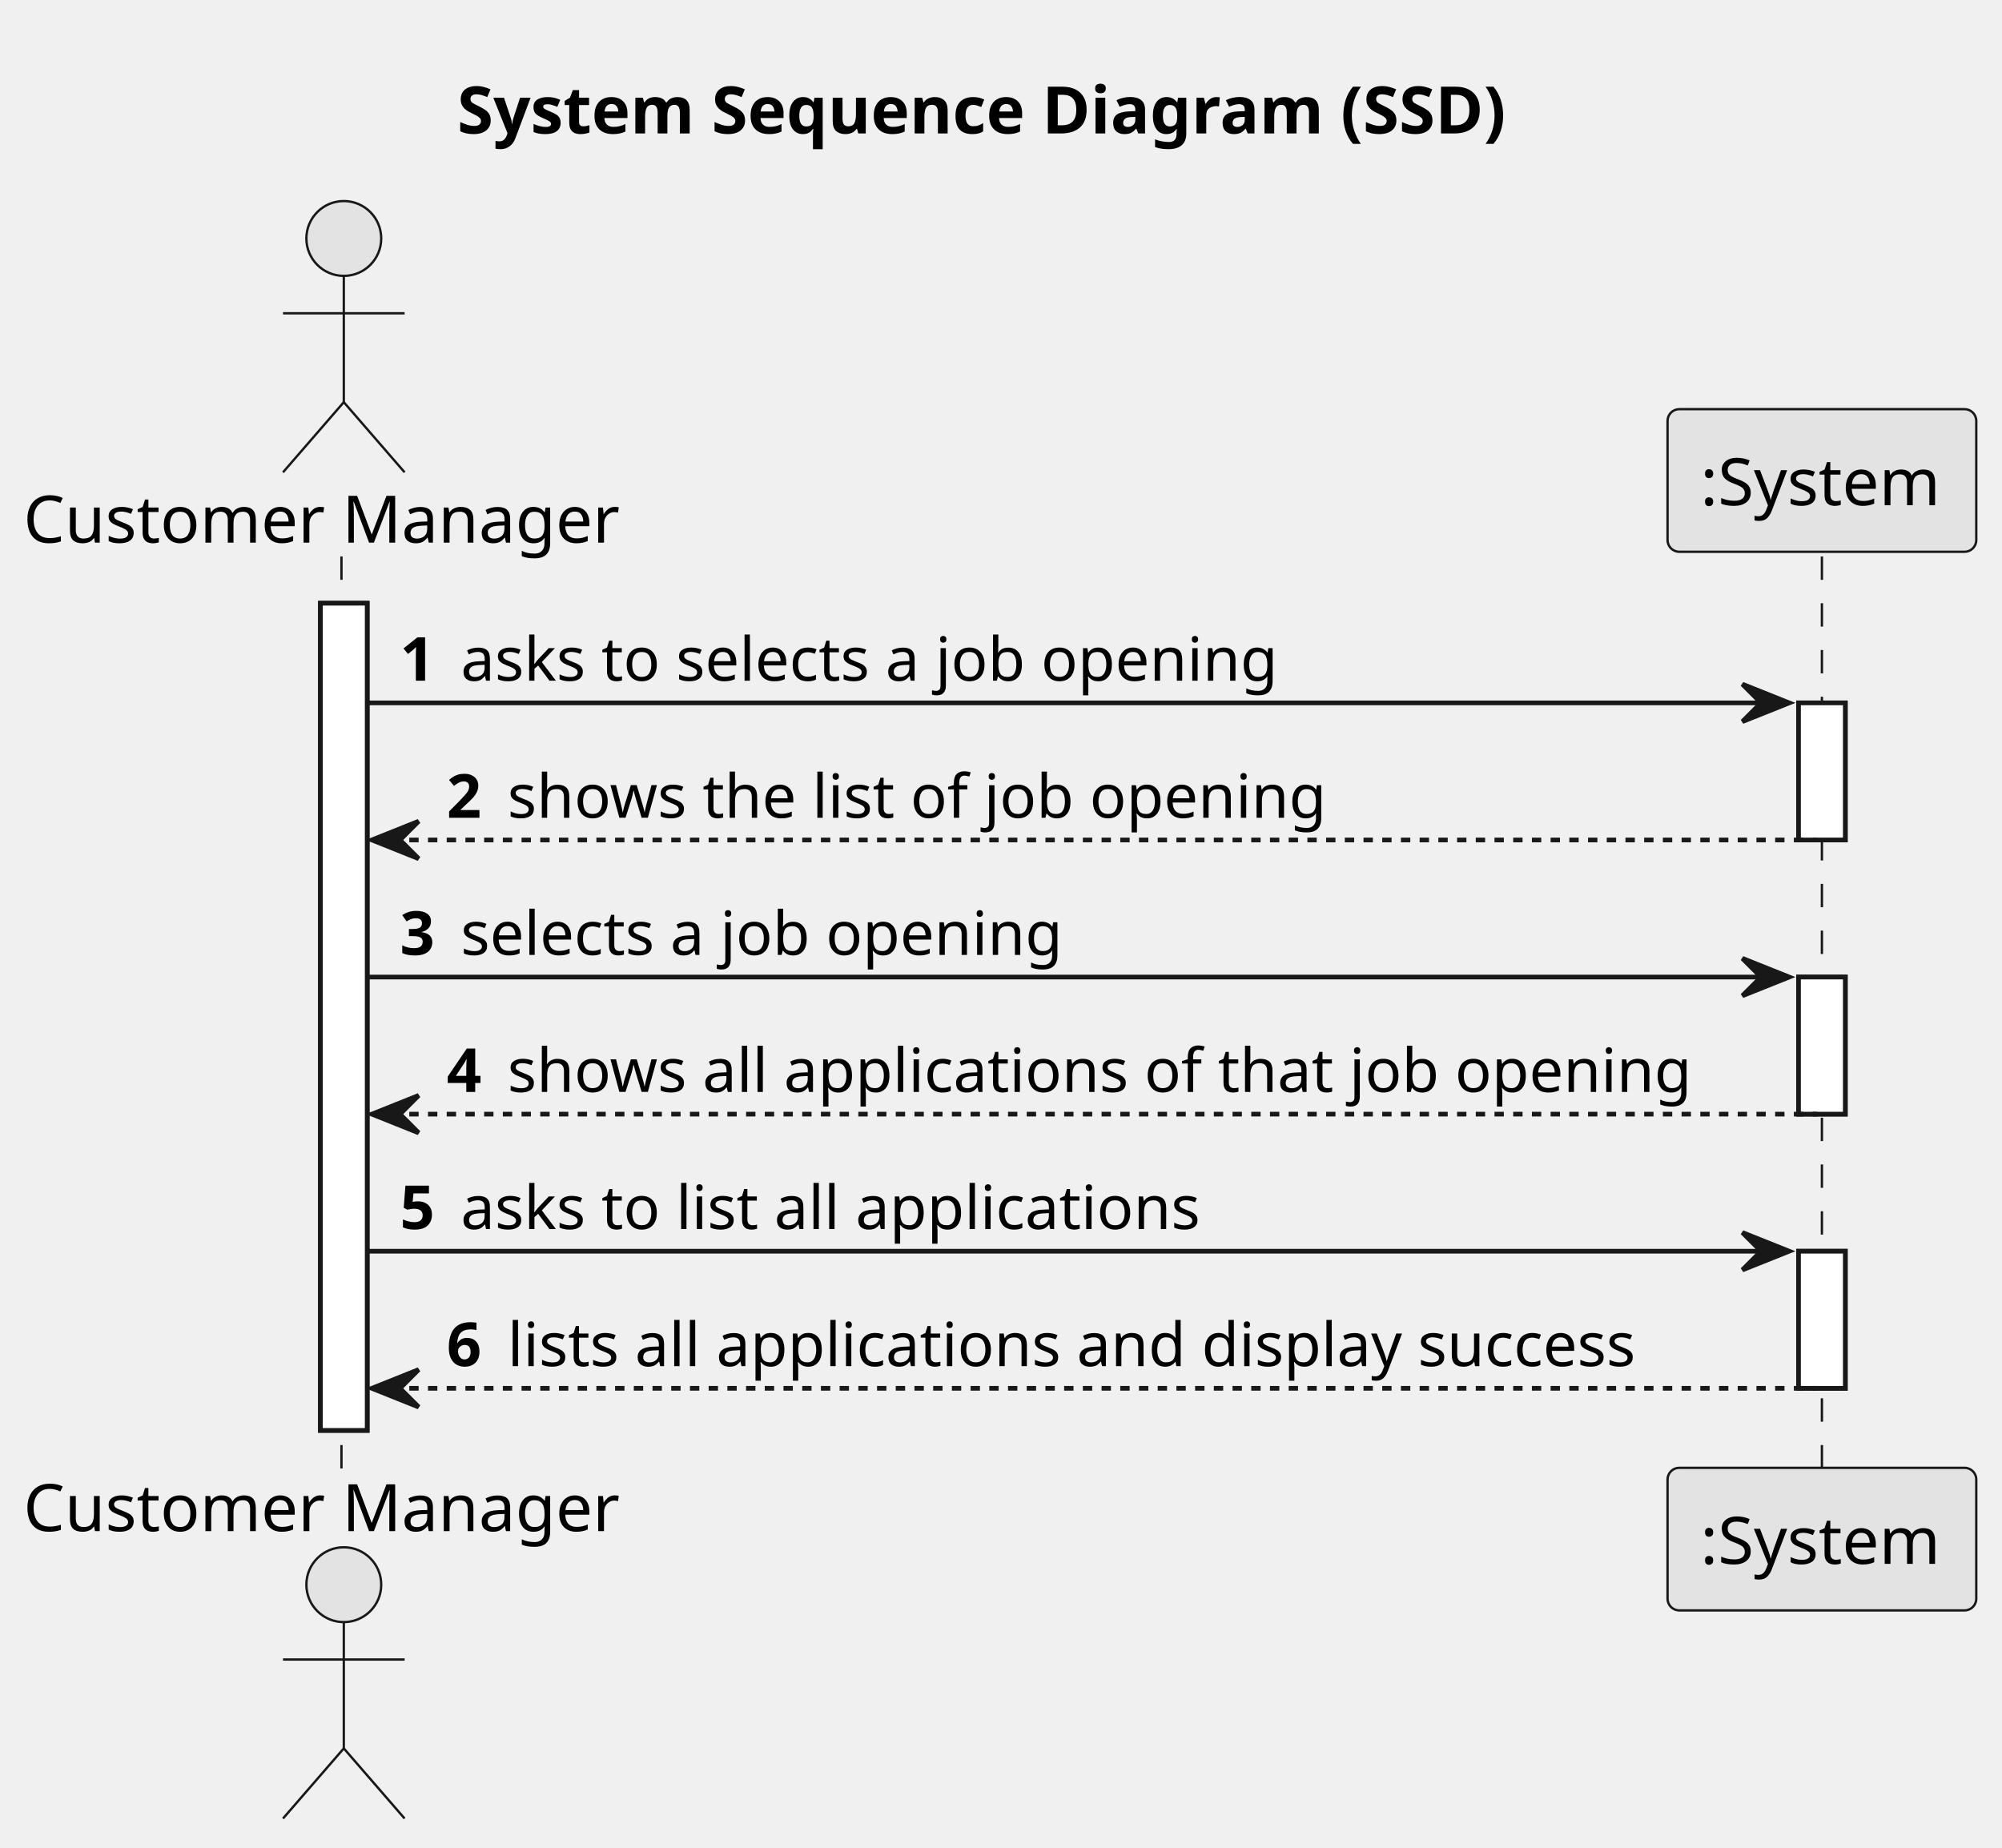
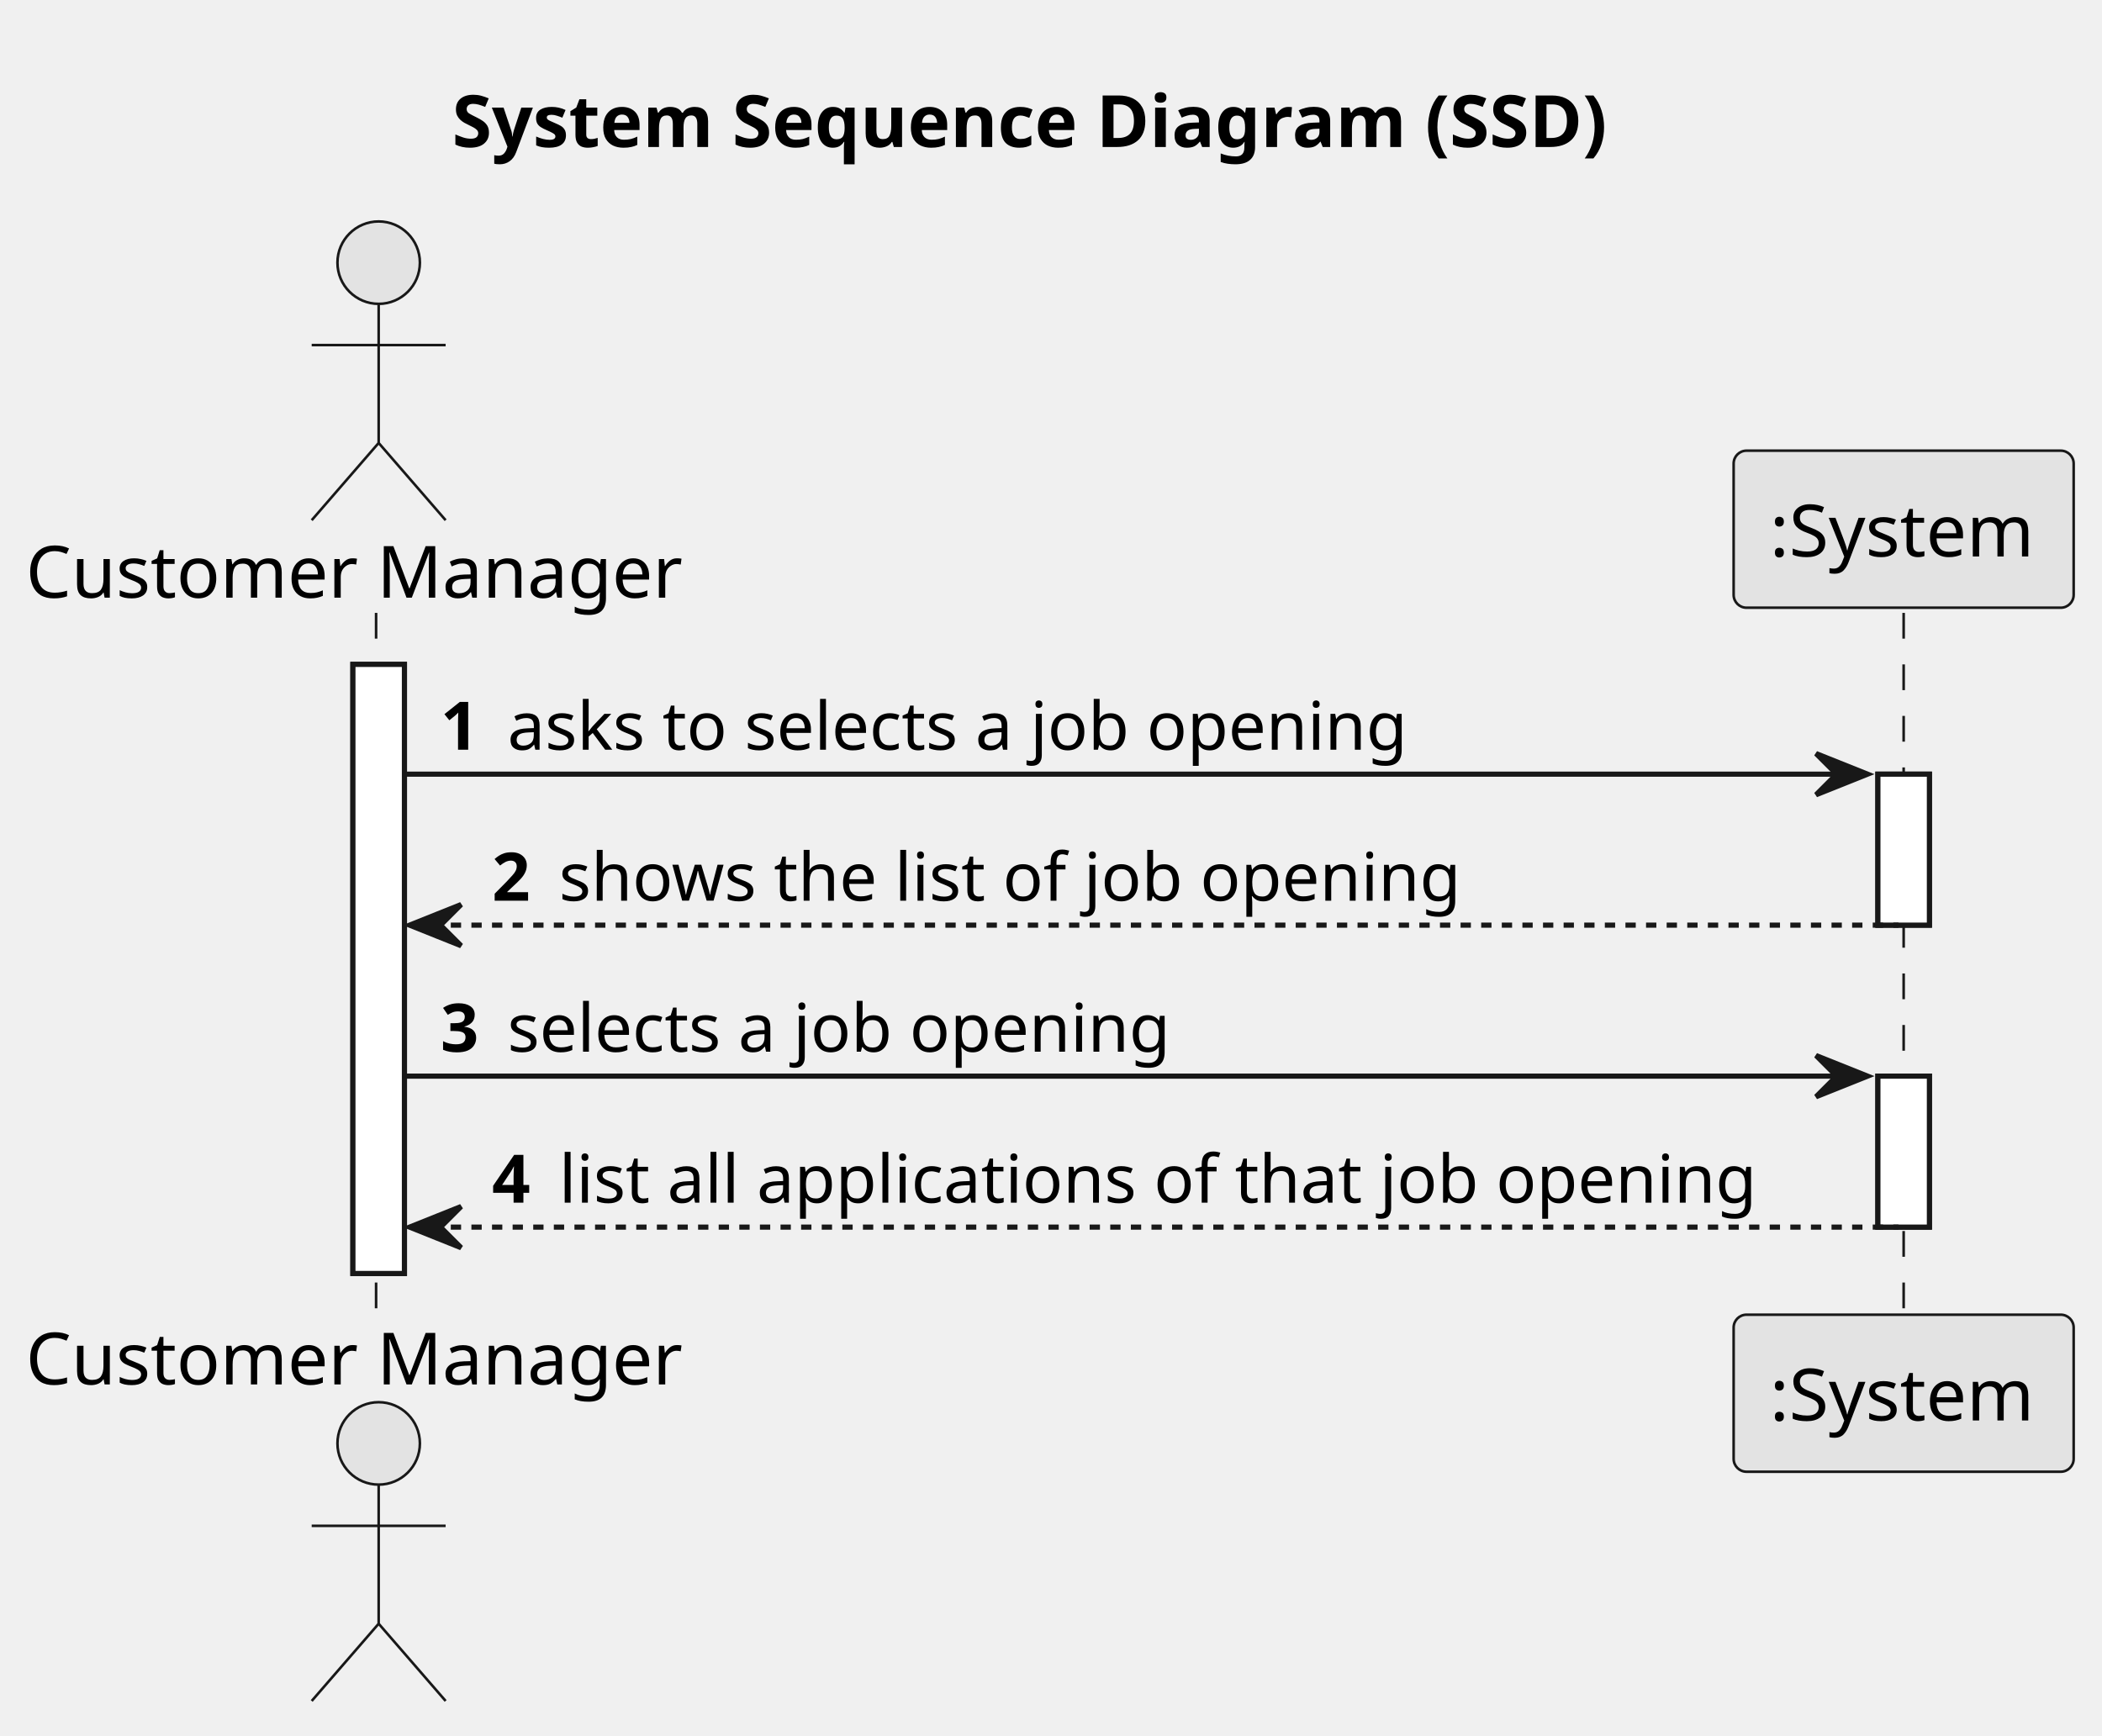
- <svg xmlns="http://www.w3.org/2000/svg" contentStyleType="text/css" height="395px" preserveAspectRatio="none" style="width:428px;height:395px;background:#FFFFFF;" version="1.1" viewBox="0 0 428 395" width="428px" zoomAndPan="magnify">
+ <svg xmlns="http://www.w3.org/2000/svg" contentStyleType="text/css" height="337px" preserveAspectRatio="none" style="width:408px;height:337px;background:#FFFFFF;" version="1.1" viewBox="0 0 408 337" width="408px" zoomAndPan="magnify">
  <defs />
  <g>
-     <text fill="#000000" font-family="sans-serif" font-size="14" font-weight="bold" lengthAdjust="spacing" textLength="231" x="97.75" y="28.535">System Sequence Diagram (SSD)</text>
-     <rect fill="#FFFFFF" height="176.863" style="stroke:#181818;stroke-width:1.0;" width="10" x="68.5" y="128.977" />
-     <rect fill="#FFFFFF" height="29.311" style="stroke:#181818;stroke-width:1.0;" width="10" x="384.5" y="150.287" />
-     <rect fill="#FFFFFF" height="29.311" style="stroke:#181818;stroke-width:1.0;" width="10" x="384.5" y="208.908" />
-     <rect fill="#FFFFFF" height="29.311" style="stroke:#181818;stroke-width:1.0;" width="10" x="384.5" y="267.529" />
-     <line style="stroke:#181818;stroke-width:0.5;stroke-dasharray:5.0,5.0;" x1="73" x2="73" y1="118.977" y2="314.84" />
-     <line style="stroke:#181818;stroke-width:0.5;stroke-dasharray:5.0,5.0;" x1="389.5" x2="389.5" y1="118.977" y2="314.84" />
+     <text fill="#000000" font-family="sans-serif" font-size="14" font-weight="bold" lengthAdjust="spacing" textLength="231" x="87.75" y="28.535">System Sequence Diagram (SSD)</text>
+     <rect fill="#FFFFFF" height="118.242" style="stroke:#181818;stroke-width:1.0;" width="10" x="68.5" y="128.977" />
+     <rect fill="#FFFFFF" height="29.311" style="stroke:#181818;stroke-width:1.0;" width="10" x="364.5" y="150.287" />
+     <rect fill="#FFFFFF" height="29.311" style="stroke:#181818;stroke-width:1.0;" width="10" x="364.5" y="208.908" />
+     <line style="stroke:#181818;stroke-width:0.5;stroke-dasharray:5.0,5.0;" x1="73" x2="73" y1="118.977" y2="256.219" />
+     <line style="stroke:#181818;stroke-width:0.5;stroke-dasharray:5.0,5.0;" x1="369.5" x2="369.5" y1="118.977" y2="256.219" />
    <text fill="#000000" font-family="sans-serif" font-size="14" lengthAdjust="spacing" textLength="131" x="5" y="116.023">Customer Manager</text>
    <ellipse cx="73.5" cy="50.988" fill="#E3E3E3" rx="8" ry="8" style="stroke:#181818;stroke-width:0.5;" />
    <path d="M73.5,58.988 L73.5,85.988 M60.5,66.988 L86.5,66.988 M73.5,85.988 L60.5,100.988 M73.5,85.988 L86.5,100.988 " fill="none" style="stroke:#181818;stroke-width:0.5;" />
-     <text fill="#000000" font-family="sans-serif" font-size="14" lengthAdjust="spacing" textLength="131" x="5" y="327.375">Customer Manager</text>
-     <ellipse cx="73.5" cy="338.828" fill="#E3E3E3" rx="8" ry="8" style="stroke:#181818;stroke-width:0.5;" />
-     <path d="M73.5,346.828 L73.5,373.828 M60.5,354.828 L86.5,354.828 M73.5,373.828 L60.5,388.828 M73.5,373.828 L86.5,388.828 " fill="none" style="stroke:#181818;stroke-width:0.5;" />
-     <rect fill="#E3E3E3" height="30.488" rx="2.5" ry="2.5" style="stroke:#181818;stroke-width:0.5;" width="66" x="356.5" y="87.488" />
-     <text fill="#000000" font-family="sans-serif" font-size="14" lengthAdjust="spacing" textLength="52" x="363.5" y="108.023">:System</text>
-     <rect fill="#E3E3E3" height="30.488" rx="2.5" ry="2.5" style="stroke:#181818;stroke-width:0.5;" width="66" x="356.5" y="313.84" />
-     <text fill="#000000" font-family="sans-serif" font-size="14" lengthAdjust="spacing" textLength="52" x="363.5" y="334.375">:System</text>
-     <rect fill="#FFFFFF" height="176.863" style="stroke:#181818;stroke-width:1.0;" width="10" x="68.5" y="128.977" />
-     <rect fill="#FFFFFF" height="29.311" style="stroke:#181818;stroke-width:1.0;" width="10" x="384.5" y="150.287" />
-     <rect fill="#FFFFFF" height="29.311" style="stroke:#181818;stroke-width:1.0;" width="10" x="384.5" y="208.908" />
-     <rect fill="#FFFFFF" height="29.311" style="stroke:#181818;stroke-width:1.0;" width="10" x="384.5" y="267.529" />
-     <polygon fill="#181818" points="372.5,146.287,382.5,150.287,372.5,154.287,376.5,150.287" style="stroke:#181818;stroke-width:1.0;" />
-     <line style="stroke:#181818;stroke-width:1.0;" x1="78.5" x2="378.5" y1="150.287" y2="150.287" />
+     <text fill="#000000" font-family="sans-serif" font-size="14" lengthAdjust="spacing" textLength="131" x="5" y="268.754">Customer Manager</text>
+     <ellipse cx="73.5" cy="280.207" fill="#E3E3E3" rx="8" ry="8" style="stroke:#181818;stroke-width:0.5;" />
+     <path d="M73.5,288.207 L73.5,315.207 M60.5,296.207 L86.5,296.207 M73.5,315.207 L60.5,330.207 M73.5,315.207 L86.5,330.207 " fill="none" style="stroke:#181818;stroke-width:0.5;" />
+     <rect fill="#E3E3E3" height="30.488" rx="2.5" ry="2.5" style="stroke:#181818;stroke-width:0.5;" width="66" x="336.5" y="87.488" />
+     <text fill="#000000" font-family="sans-serif" font-size="14" lengthAdjust="spacing" textLength="52" x="343.5" y="108.023">:System</text>
+     <rect fill="#E3E3E3" height="30.488" rx="2.5" ry="2.5" style="stroke:#181818;stroke-width:0.5;" width="66" x="336.5" y="255.219" />
+     <text fill="#000000" font-family="sans-serif" font-size="14" lengthAdjust="spacing" textLength="52" x="343.5" y="275.754">:System</text>
+     <rect fill="#FFFFFF" height="118.242" style="stroke:#181818;stroke-width:1.0;" width="10" x="68.5" y="128.977" />
+     <rect fill="#FFFFFF" height="29.311" style="stroke:#181818;stroke-width:1.0;" width="10" x="364.5" y="150.287" />
+     <rect fill="#FFFFFF" height="29.311" style="stroke:#181818;stroke-width:1.0;" width="10" x="364.5" y="208.908" />
+     <polygon fill="#181818" points="352.5,146.287,362.5,150.287,352.5,154.287,356.5,150.287" style="stroke:#181818;stroke-width:1.0;" />
+     <line style="stroke:#181818;stroke-width:1.0;" x1="78.5" x2="358.5" y1="150.287" y2="150.287" />
    <text fill="#000000" font-family="sans-serif" font-size="13" font-weight="bold" lengthAdjust="spacing" textLength="9" x="85.5" y="145.545">1</text>
    <text fill="#000000" font-family="sans-serif" font-size="13" lengthAdjust="spacing" textLength="184" x="98.5" y="145.545">asks to selects a job opening</text>
    <polygon fill="#181818" points="89.5,175.598,79.5,179.598,89.5,183.598,85.5,179.598" style="stroke:#181818;stroke-width:1.0;" />
-     <line style="stroke:#181818;stroke-width:1.0;stroke-dasharray:2.0,2.0;" x1="83.5" x2="388.5" y1="179.598" y2="179.598" />
+     <line style="stroke:#181818;stroke-width:1.0;stroke-dasharray:2.0,2.0;" x1="83.5" x2="368.5" y1="179.598" y2="179.598" />
    <text fill="#000000" font-family="sans-serif" font-size="13" font-weight="bold" lengthAdjust="spacing" textLength="9" x="95.5" y="174.856">2</text>
    <text fill="#000000" font-family="sans-serif" font-size="13" lengthAdjust="spacing" textLength="184" x="108.5" y="174.856">shows the list of job opening</text>
-     <polygon fill="#181818" points="372.5,204.908,382.5,208.908,372.5,212.908,376.5,208.908" style="stroke:#181818;stroke-width:1.0;" />
-     <line style="stroke:#181818;stroke-width:1.0;" x1="78.5" x2="378.5" y1="208.908" y2="208.908" />
+     <polygon fill="#181818" points="352.5,204.908,362.5,208.908,352.5,212.908,356.5,208.908" style="stroke:#181818;stroke-width:1.0;" />
+     <line style="stroke:#181818;stroke-width:1.0;" x1="78.5" x2="358.5" y1="208.908" y2="208.908" />
    <text fill="#000000" font-family="sans-serif" font-size="13" font-weight="bold" lengthAdjust="spacing" textLength="9" x="85.5" y="204.166">3</text>
    <text fill="#000000" font-family="sans-serif" font-size="13" lengthAdjust="spacing" textLength="134" x="98.5" y="204.166">selects a job opening</text>
    <polygon fill="#181818" points="89.5,234.219,79.5,238.219,89.5,242.219,85.5,238.219" style="stroke:#181818;stroke-width:1.0;" />
-     <line style="stroke:#181818;stroke-width:1.0;stroke-dasharray:2.0,2.0;" x1="83.5" x2="388.5" y1="238.219" y2="238.219" />
+     <line style="stroke:#181818;stroke-width:1.0;stroke-dasharray:2.0,2.0;" x1="83.5" x2="368.5" y1="238.219" y2="238.219" />
    <text fill="#000000" font-family="sans-serif" font-size="13" font-weight="bold" lengthAdjust="spacing" textLength="9" x="95.5" y="233.477">4</text>
-     <text fill="#000000" font-family="sans-serif" font-size="13" lengthAdjust="spacing" textLength="269" x="108.5" y="233.477">shows all applications of that  job opening</text>
-     <polygon fill="#181818" points="372.5,263.529,382.5,267.529,372.5,271.529,376.5,267.529" style="stroke:#181818;stroke-width:1.0;" />
-     <line style="stroke:#181818;stroke-width:1.0;" x1="78.5" x2="378.5" y1="267.529" y2="267.529" />
-     <text fill="#000000" font-family="sans-serif" font-size="13" font-weight="bold" lengthAdjust="spacing" textLength="9" x="85.5" y="262.787">5</text>
-     <text fill="#000000" font-family="sans-serif" font-size="13" lengthAdjust="spacing" textLength="170" x="98.5" y="262.787">asks to list all applications</text>
-     <polygon fill="#181818" points="89.5,292.84,79.5,296.84,89.5,300.84,85.5,296.84" style="stroke:#181818;stroke-width:1.0;" />
-     <line style="stroke:#181818;stroke-width:1.0;stroke-dasharray:2.0,2.0;" x1="83.5" x2="388.5" y1="296.84" y2="296.84" />
-     <text fill="#000000" font-family="sans-serif" font-size="13" font-weight="bold" lengthAdjust="spacing" textLength="9" x="95.5" y="292.098">6</text>
-     <text fill="#000000" font-family="sans-serif" font-size="13" lengthAdjust="spacing" textLength="257" x="108.5" y="292.098">lists all applications and display success</text>
+     <text fill="#000000" font-family="sans-serif" font-size="13" lengthAdjust="spacing" textLength="249" x="108.5" y="233.477">list all applications of that  job opening</text>
  </g>
</svg>
